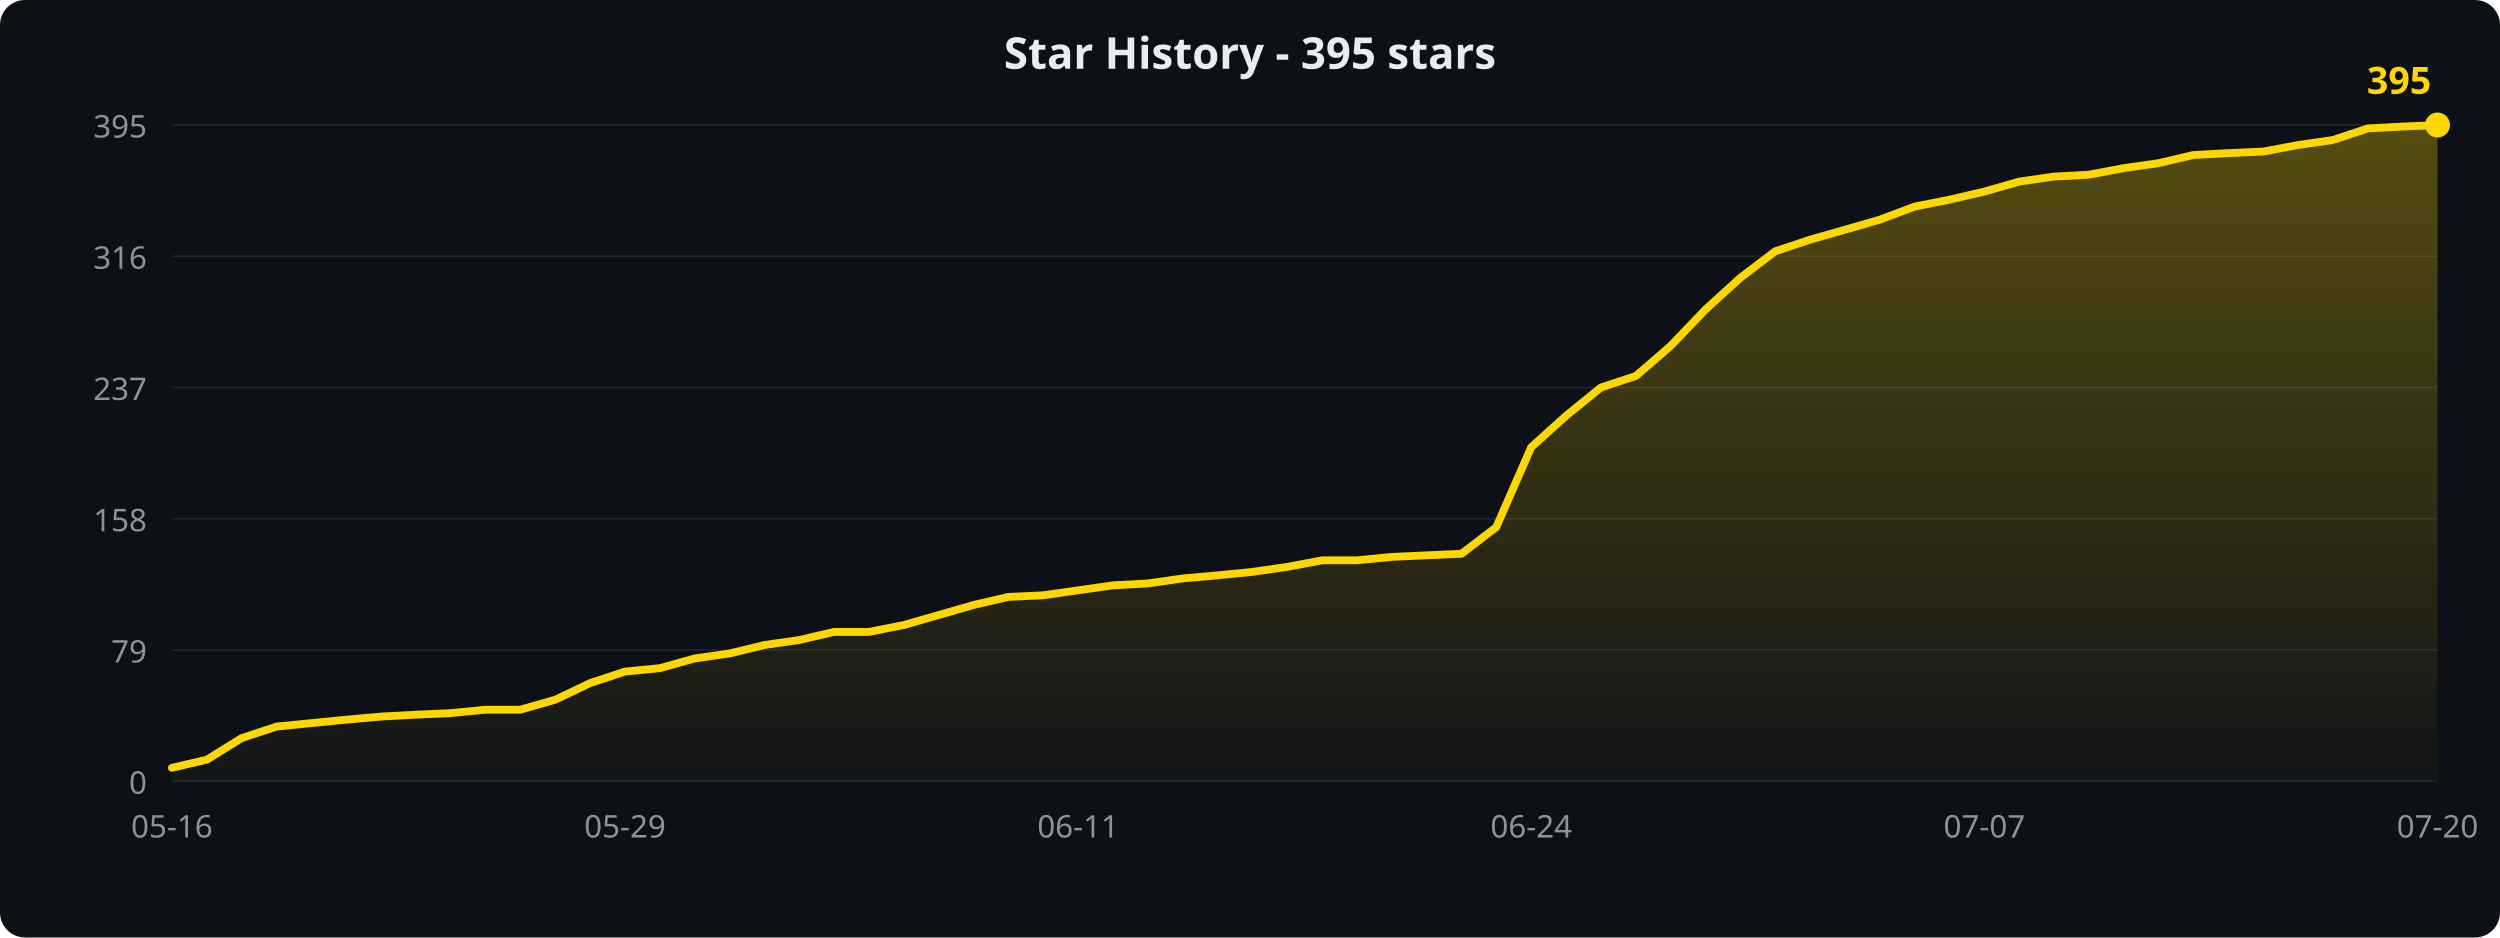
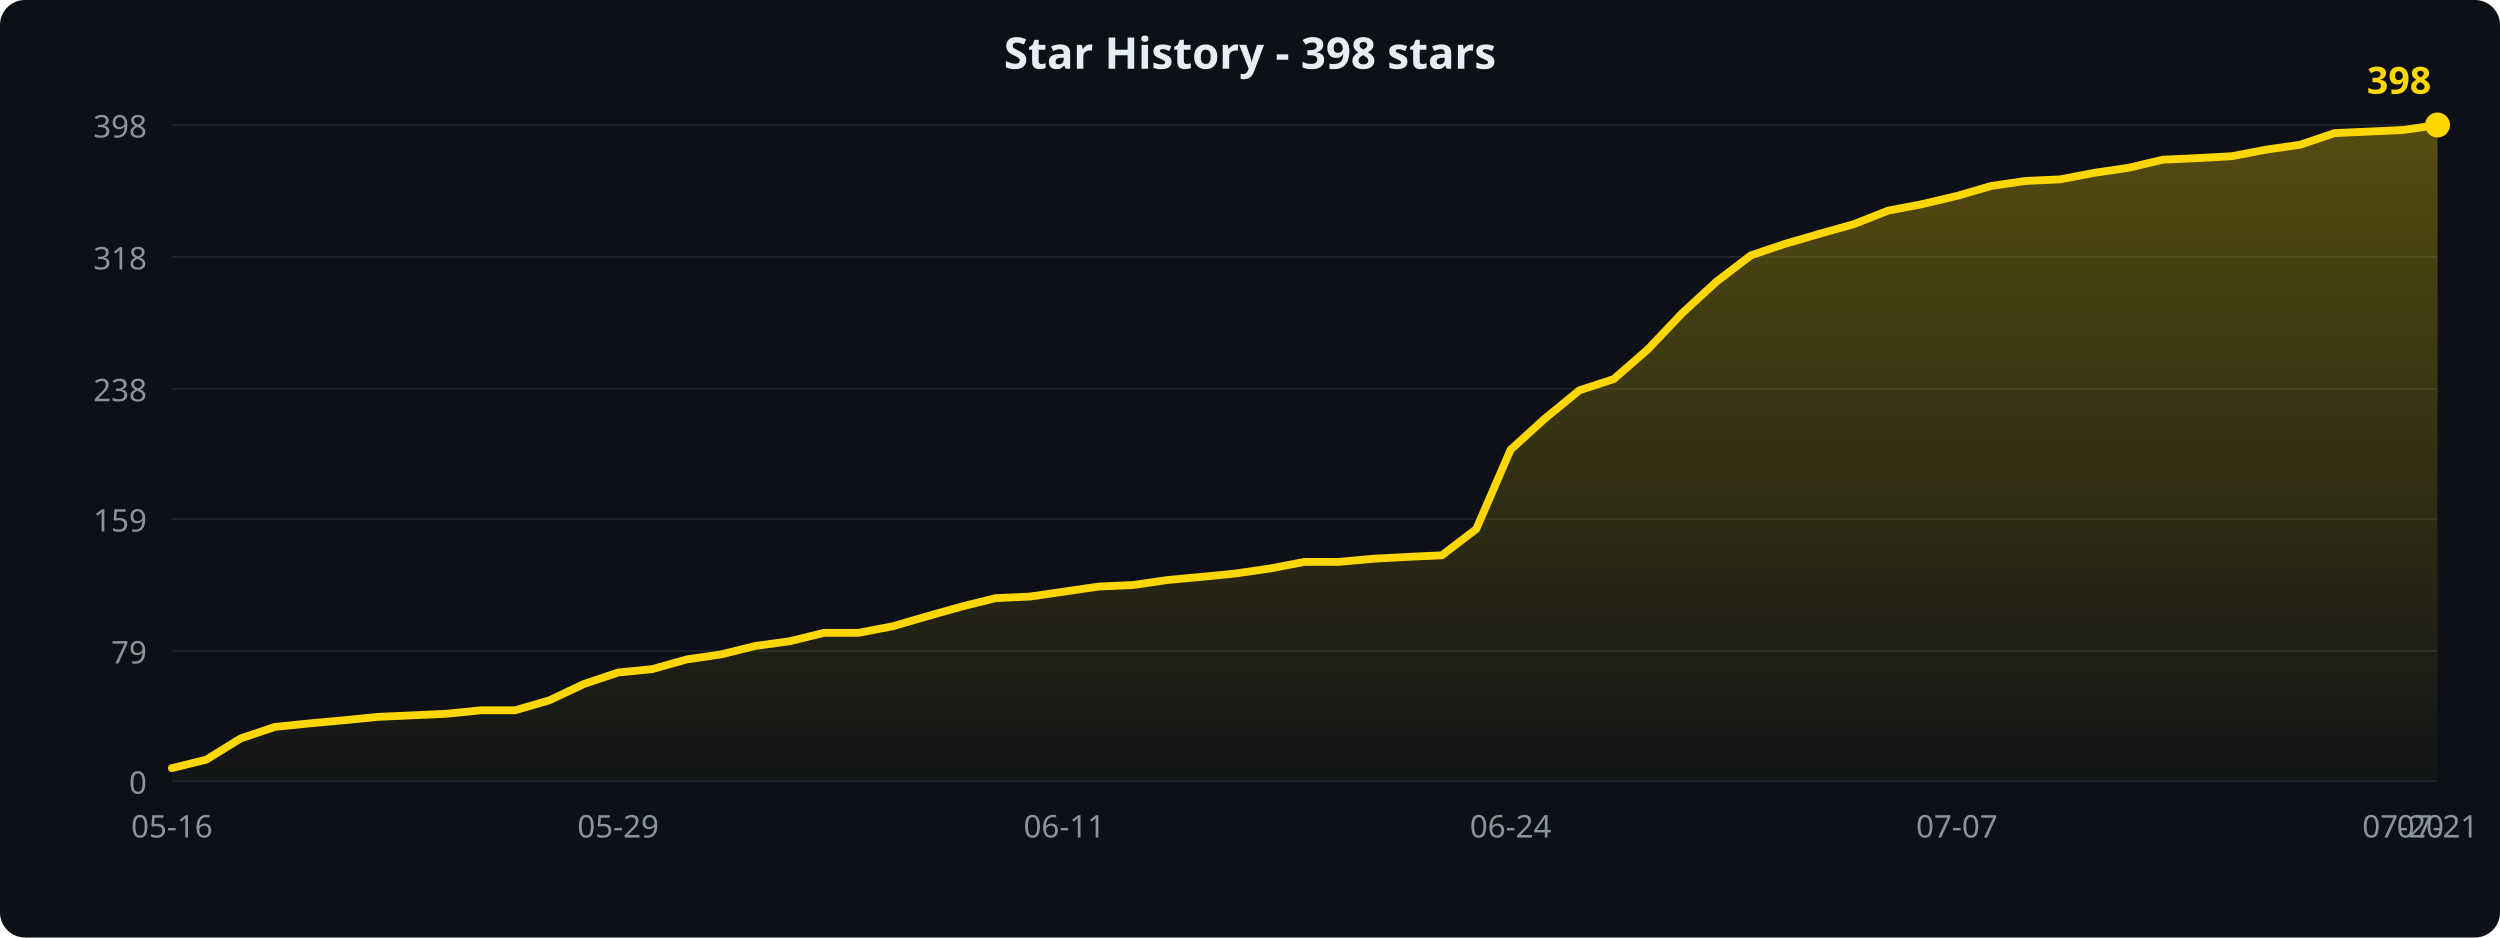
<svg xmlns="http://www.w3.org/2000/svg" viewBox="0 0 800 300" width="800" height="300">
  <defs>
    <linearGradient id="fill" x1="0" y1="0" x2="0" y2="1">
      <stop offset="0%" stop-color="#FFD700" stop-opacity="0.3" />
      <stop offset="100%" stop-color="#FFD700" stop-opacity="0.02" />
    </linearGradient>
  </defs>
  <rect width="800" height="300" rx="8" fill="#0d1117" />
  <text x="400.0" y="22" text-anchor="middle" fill="#e6edf3" font-family="system-ui,sans-serif" font-size="14" font-weight="600">
-     Star History - 395 stars
+     Star History - 398 stars
  </text>
  <line x1="55" y1="250.0" x2="780" y2="250.0" stroke="#21262d" stroke-width="0.5" />
  <text x="47" y="254.0" text-anchor="end" fill="#8b949e" font-family="system-ui,sans-serif" font-size="10">0</text>
-   <line x1="55" y1="208.0" x2="780" y2="208.0" stroke="#21262d" stroke-width="0.5" />
-   <text x="47" y="212.0" text-anchor="end" fill="#8b949e" font-family="system-ui,sans-serif" font-size="10">79</text>
-   <line x1="55" y1="166.0" x2="780" y2="166.0" stroke="#21262d" stroke-width="0.5" />
-   <text x="47" y="170.0" text-anchor="end" fill="#8b949e" font-family="system-ui,sans-serif" font-size="10">158</text>
-   <line x1="55" y1="124.0" x2="780" y2="124.0" stroke="#21262d" stroke-width="0.5" />
-   <text x="47" y="128.0" text-anchor="end" fill="#8b949e" font-family="system-ui,sans-serif" font-size="10">237</text>
-   <line x1="55" y1="82.0" x2="780" y2="82.0" stroke="#21262d" stroke-width="0.5" />
-   <text x="47" y="86.0" text-anchor="end" fill="#8b949e" font-family="system-ui,sans-serif" font-size="10">316</text>
+   <line x1="55" y1="208.3" x2="780" y2="208.3" stroke="#21262d" stroke-width="0.5" />
+   <text x="47" y="212.3" text-anchor="end" fill="#8b949e" font-family="system-ui,sans-serif" font-size="10">79</text>
+   <line x1="55" y1="166.1" x2="780" y2="166.1" stroke="#21262d" stroke-width="0.5" />
+   <text x="47" y="170.1" text-anchor="end" fill="#8b949e" font-family="system-ui,sans-serif" font-size="10">159</text>
+   <line x1="55" y1="124.4" x2="780" y2="124.4" stroke="#21262d" stroke-width="0.5" />
+   <text x="47" y="128.4" text-anchor="end" fill="#8b949e" font-family="system-ui,sans-serif" font-size="10">238</text>
+   <line x1="55" y1="82.2" x2="780" y2="82.2" stroke="#21262d" stroke-width="0.5" />
+   <text x="47" y="86.2" text-anchor="end" fill="#8b949e" font-family="system-ui,sans-serif" font-size="10">318</text>
  <line x1="55" y1="40.0" x2="780" y2="40.0" stroke="#21262d" stroke-width="0.5" />
-   <text x="47" y="44.0" text-anchor="end" fill="#8b949e" font-family="system-ui,sans-serif" font-size="10">395</text>
-   <polygon points="55.0,245.7 66.2,243.1 77.3,236.2 88.5,232.5 99.6,231.4 110.8,230.3 121.9,229.3 133.1,228.7 144.2,228.2 155.4,227.1 166.5,227.1 177.7,223.9 188.8,218.6 200.0,214.9 211.2,213.8 222.3,210.7 233.5,209.1 244.6,206.4 255.8,204.8 266.9,202.2 278.1,202.2 289.2,200.0 300.4,196.8 311.5,193.6 322.7,191.0 333.8,190.5 345.0,188.9 356.2,187.3 367.3,186.7 378.5,185.1 389.6,184.1 400.8,183.0 411.9,181.4 423.1,179.3 434.2,179.3 445.4,178.2 456.5,177.7 467.7,177.2 478.8,168.7 490.0,143.1 501.2,133.0 512.3,124.0 523.5,120.3 534.6,110.7 545.8,99.0 556.9,88.9 568.1,80.4 579.2,76.7 590.4,73.5 601.5,70.3 612.7,66.1 623.8,63.9 635.0,61.3 646.2,58.1 657.3,56.5 668.5,55.9 679.6,53.8 690.8,52.2 701.9,49.6 713.1,49.0 724.2,48.5 735.4,46.4 746.5,44.8 757.7,41.1 768.8,40.5 780.0,40.0 780.0,250.0 55.0,250.0" fill="url(#fill)" />
-   <polyline points="55.0,245.7 66.2,243.1 77.3,236.2 88.5,232.5 99.6,231.4 110.8,230.3 121.9,229.3 133.1,228.7 144.2,228.2 155.4,227.1 166.5,227.1 177.7,223.9 188.8,218.6 200.0,214.9 211.2,213.8 222.3,210.7 233.5,209.1 244.6,206.4 255.8,204.8 266.9,202.2 278.1,202.2 289.2,200.0 300.4,196.8 311.5,193.6 322.7,191.0 333.8,190.5 345.0,188.9 356.2,187.3 367.3,186.7 378.5,185.1 389.6,184.1 400.8,183.0 411.9,181.4 423.1,179.3 434.2,179.3 445.4,178.2 456.5,177.7 467.7,177.2 478.8,168.7 490.0,143.1 501.2,133.0 512.3,124.0 523.5,120.3 534.6,110.7 545.8,99.0 556.9,88.9 568.1,80.4 579.2,76.7 590.4,73.5 601.5,70.3 612.7,66.1 623.8,63.9 635.0,61.3 646.2,58.1 657.3,56.5 668.5,55.9 679.6,53.8 690.8,52.2 701.9,49.6 713.1,49.0 724.2,48.5 735.4,46.4 746.5,44.8 757.7,41.1 768.8,40.5 780.0,40.0" fill="none" stroke="#FFD700" stroke-width="2.5" stroke-linejoin="round" stroke-linecap="round" />
+   <text x="47" y="44.0" text-anchor="end" fill="#8b949e" font-family="system-ui,sans-serif" font-size="10">398</text>
+   <polygon points="55.0,245.8 66.0,243.1 77.0,236.3 88.0,232.6 98.9,231.5 109.9,230.5 120.9,229.4 131.9,228.9 142.9,228.4 153.9,227.3 164.8,227.3 175.8,224.1 186.8,218.9 197.8,215.2 208.8,214.1 219.8,211.0 230.8,209.4 241.7,206.7 252.7,205.2 263.7,202.5 274.7,202.5 285.7,200.4 296.7,197.2 307.7,194.1 318.6,191.4 329.6,190.9 340.6,189.3 351.6,187.7 362.6,187.2 373.6,185.6 384.5,184.6 395.5,183.5 406.5,181.9 417.5,179.8 428.5,179.8 439.5,178.8 450.5,178.2 461.4,177.7 472.4,169.3 483.4,143.9 494.4,133.9 505.4,124.9 516.4,121.3 527.3,111.8 538.3,100.2 549.3,90.1 560.3,81.7 571.3,78.0 582.3,74.8 593.3,71.7 604.2,67.4 615.2,65.3 626.2,62.7 637.2,59.5 648.2,57.9 659.2,57.4 670.2,55.3 681.1,53.7 692.1,51.1 703.1,50.6 714.1,50.0 725.1,47.9 736.1,46.3 747.0,42.6 758.0,42.1 769.0,41.6 780.0,40.0 780.0,250.0 55.0,250.0" fill="url(#fill)" />
+   <polyline points="55.0,245.8 66.0,243.1 77.0,236.3 88.0,232.6 98.9,231.5 109.9,230.5 120.9,229.4 131.9,228.9 142.9,228.4 153.9,227.3 164.8,227.3 175.8,224.1 186.8,218.9 197.8,215.2 208.8,214.1 219.8,211.0 230.8,209.4 241.7,206.7 252.7,205.2 263.7,202.5 274.7,202.5 285.7,200.4 296.7,197.2 307.7,194.1 318.6,191.4 329.6,190.9 340.6,189.3 351.6,187.7 362.6,187.2 373.6,185.6 384.5,184.6 395.5,183.5 406.5,181.9 417.5,179.8 428.5,179.8 439.5,178.8 450.5,178.2 461.4,177.7 472.4,169.3 483.4,143.9 494.4,133.9 505.4,124.9 516.4,121.3 527.3,111.8 538.3,100.2 549.3,90.1 560.3,81.7 571.3,78.0 582.3,74.8 593.3,71.7 604.2,67.4 615.2,65.3 626.2,62.7 637.2,59.5 648.2,57.9 659.2,57.4 670.2,55.3 681.1,53.7 692.1,51.1 703.1,50.6 714.1,50.0 725.1,47.9 736.1,46.3 747.0,42.6 758.0,42.1 769.0,41.6 780.0,40.0" fill="none" stroke="#FFD700" stroke-width="2.5" stroke-linejoin="round" stroke-linecap="round" />
  <text x="55.0" y="268" text-anchor="middle" fill="#8b949e" font-family="system-ui,sans-serif" font-size="10">05-16</text>
-   <text x="200.0" y="268" text-anchor="middle" fill="#8b949e" font-family="system-ui,sans-serif" font-size="10">05-29</text>
-   <text x="345.0" y="268" text-anchor="middle" fill="#8b949e" font-family="system-ui,sans-serif" font-size="10">06-11</text>
-   <text x="490.0" y="268" text-anchor="middle" fill="#8b949e" font-family="system-ui,sans-serif" font-size="10">06-24</text>
-   <text x="635.0" y="268" text-anchor="middle" fill="#8b949e" font-family="system-ui,sans-serif" font-size="10">07-07</text>
-   <text x="780.0" y="268" text-anchor="middle" fill="#8b949e" font-family="system-ui,sans-serif" font-size="10">07-20</text>
+   <text x="197.8" y="268" text-anchor="middle" fill="#8b949e" font-family="system-ui,sans-serif" font-size="10">05-29</text>
+   <text x="340.6" y="268" text-anchor="middle" fill="#8b949e" font-family="system-ui,sans-serif" font-size="10">06-11</text>
+   <text x="483.4" y="268" text-anchor="middle" fill="#8b949e" font-family="system-ui,sans-serif" font-size="10">06-24</text>
+   <text x="626.2" y="268" text-anchor="middle" fill="#8b949e" font-family="system-ui,sans-serif" font-size="10">07-07</text>
+   <text x="769.0" y="268" text-anchor="middle" fill="#8b949e" font-family="system-ui,sans-serif" font-size="10">07-20</text>
+   <text x="780.0" y="268" text-anchor="middle" fill="#8b949e" font-family="system-ui,sans-serif" font-size="10">07-21</text>
  <circle cx="780.0" cy="40.0" r="4" fill="#FFD700" />
-   <text x="778.0" y="30.0" text-anchor="end" fill="#FFD700" font-family="system-ui,sans-serif" font-size="12" font-weight="600">395</text>
+   <text x="778.0" y="30.0" text-anchor="end" fill="#FFD700" font-family="system-ui,sans-serif" font-size="12" font-weight="600">398</text>
</svg>
